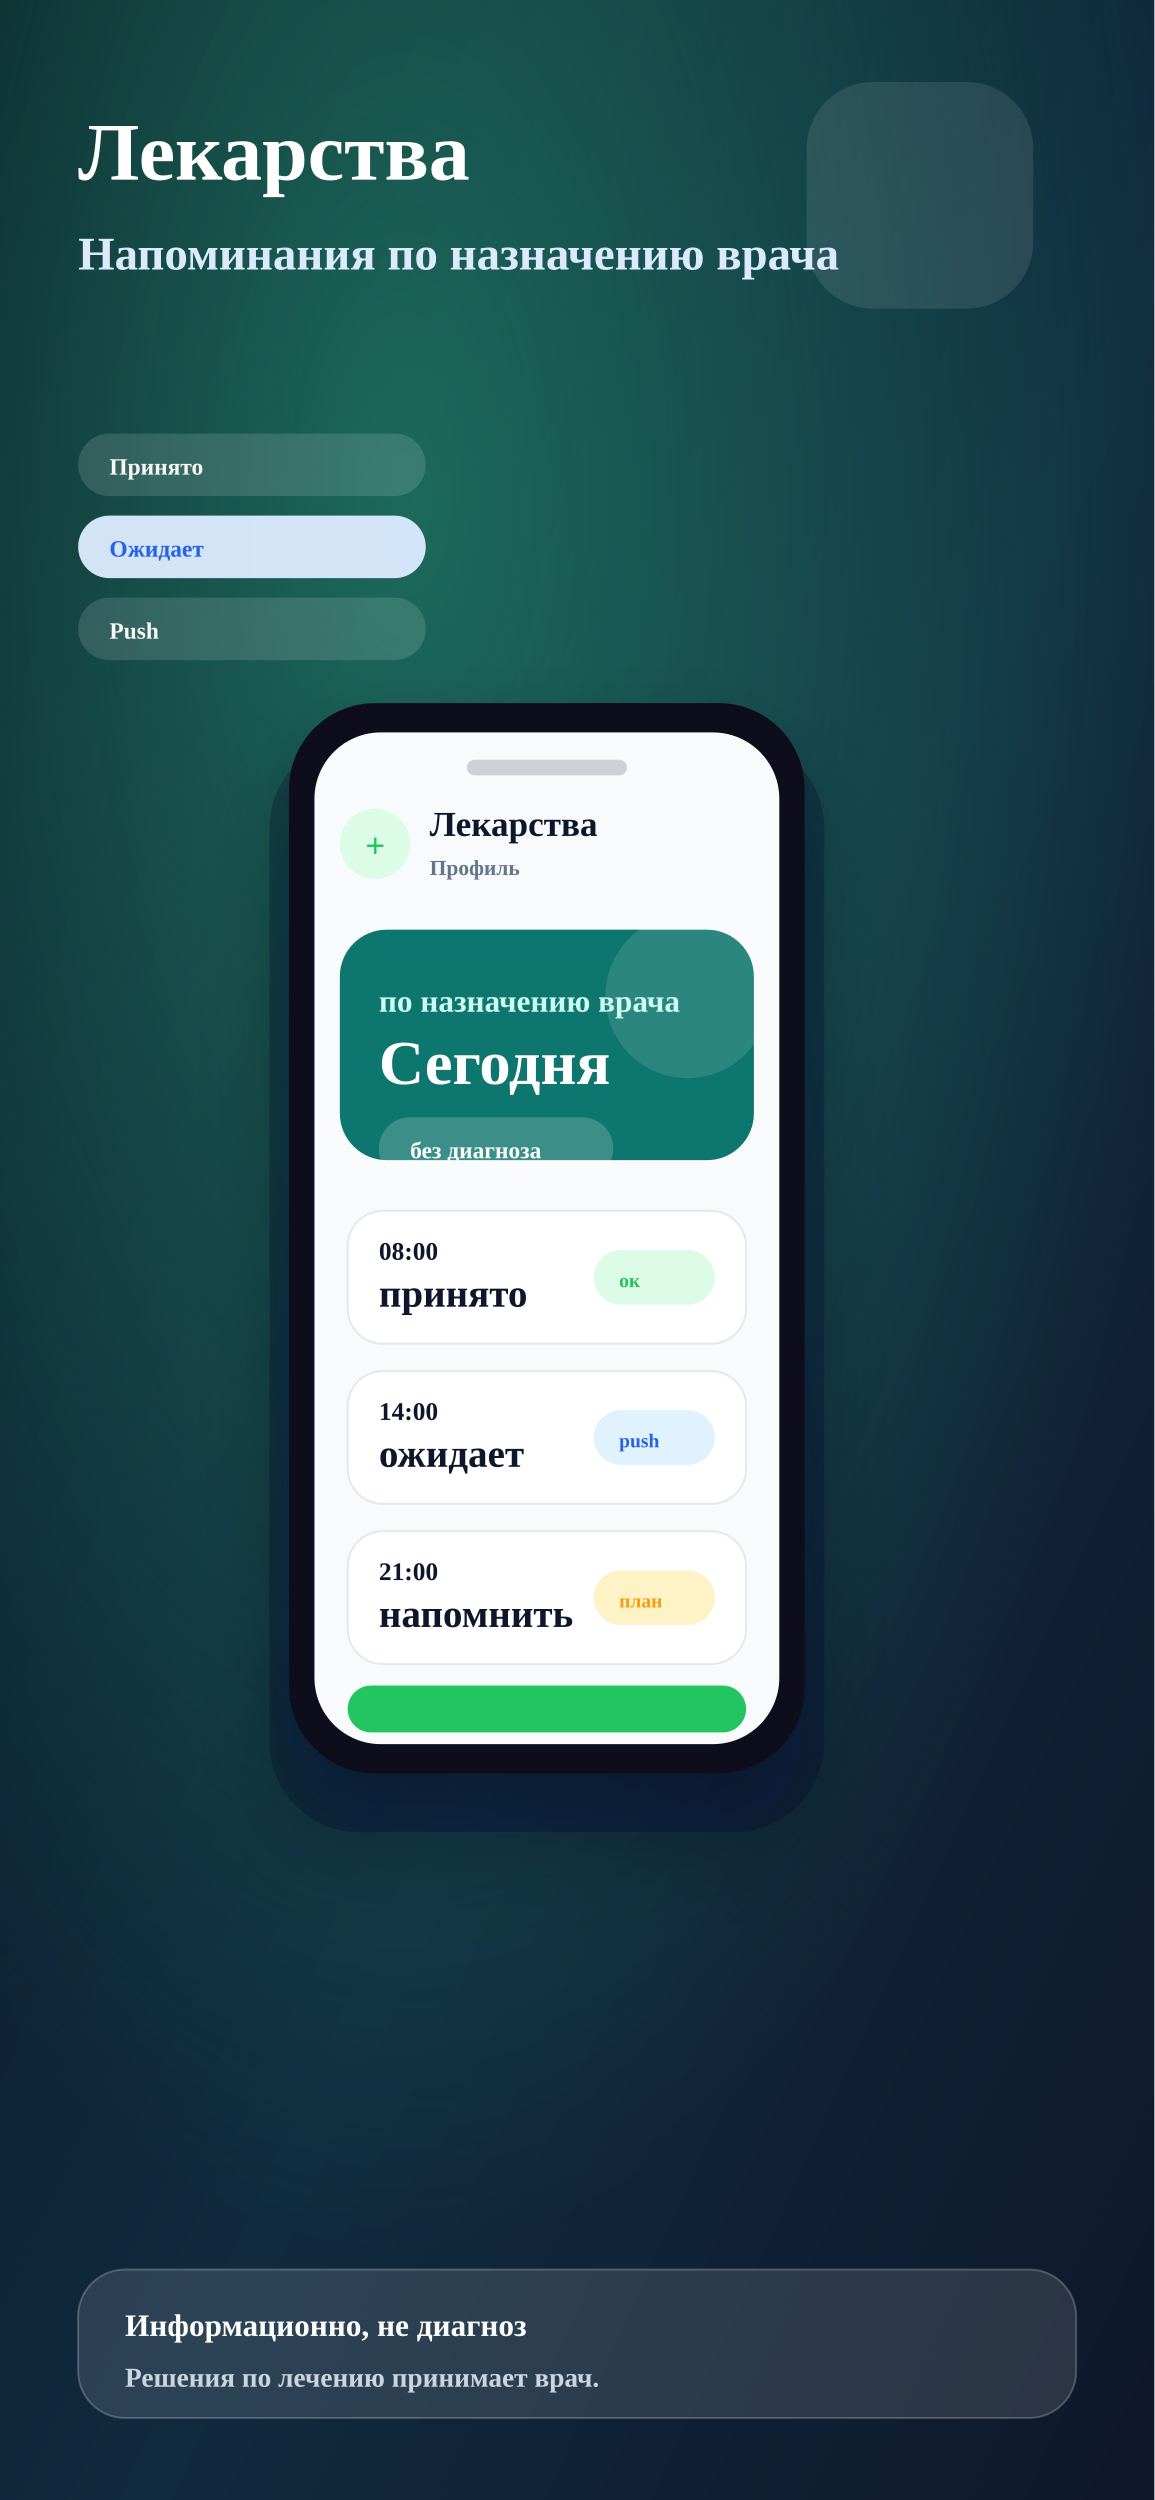
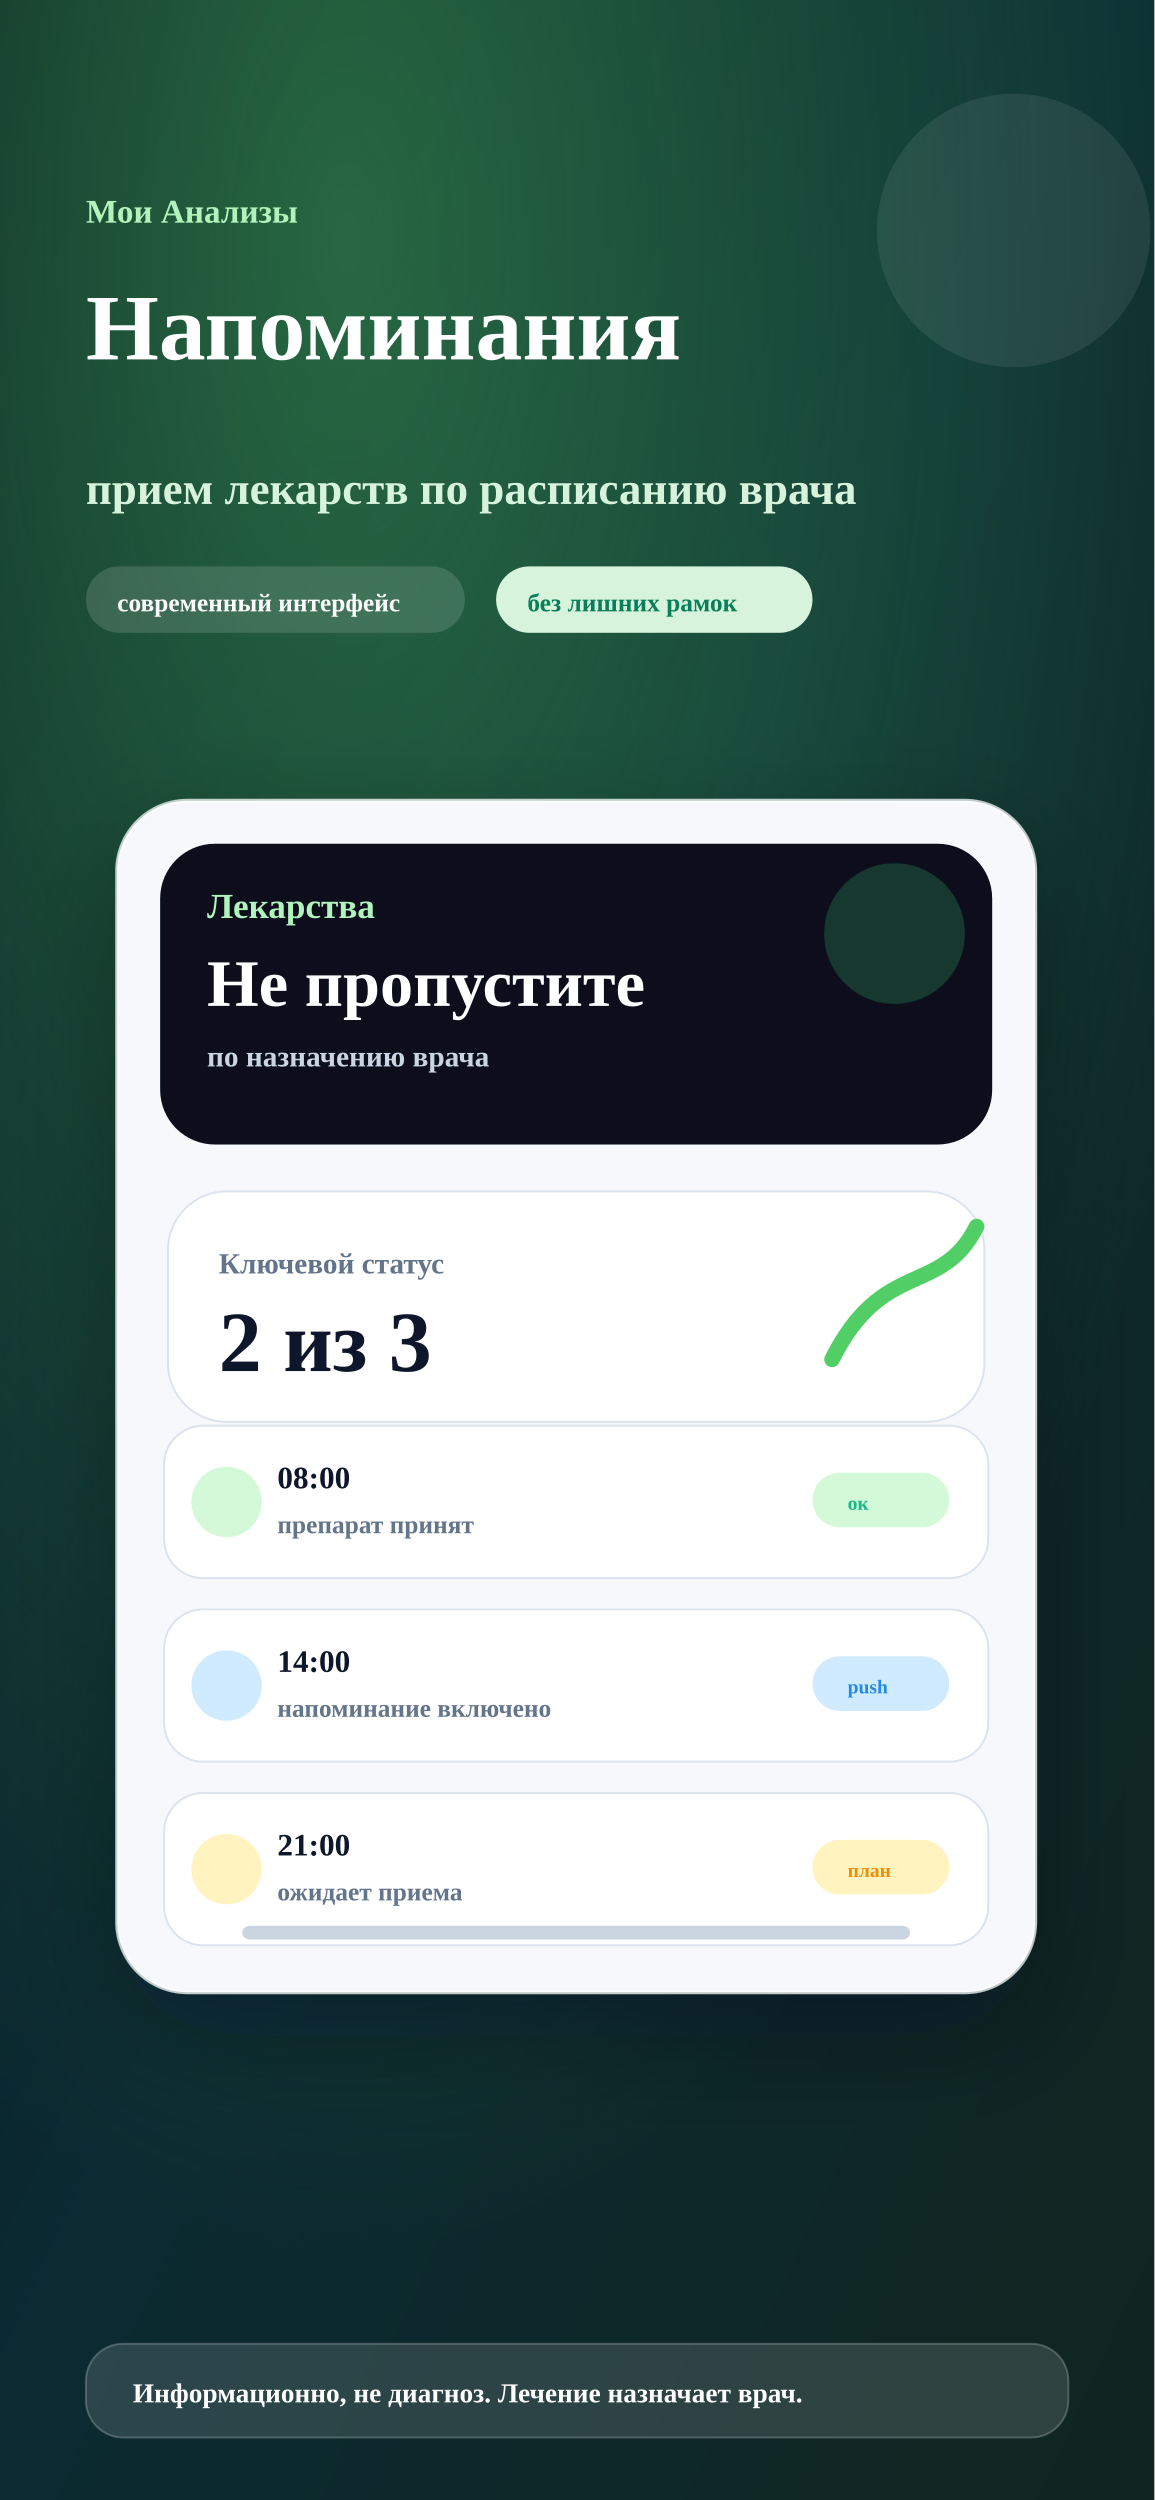
<svg xmlns="http://www.w3.org/2000/svg" width="591" height="1280" viewBox="0 0 591 1280">
  <defs>
    <linearGradient id="bg" x1="0" y1="0" x2="1" y2="1">
-       <stop offset="0" stop-color="#07111f" />
-       <stop offset="0.56" stop-color="#102a3f" />
-       <stop offset="1" stop-color="#0f172a" />
+       <stop offset="0" stop-color="#06141f" />
+       <stop offset="0.48" stop-color="#0b2a32" />
+       <stop offset="1" stop-color="#10251f" />
    </linearGradient>
-     <radialGradient id="glow" cx="35%" cy="20%" r="70%">
-       <stop offset="0" stop-color="#34d399" stop-opacity="0.42" />
-       <stop offset="1" stop-color="#34d399" stop-opacity="0" />
+     <radialGradient id="wash" cx="30%" cy="10%" r="80%">
+       <stop offset="0" stop-color="#51cf66" stop-opacity="0.42" />
+       <stop offset="1" stop-color="#51cf66" stop-opacity="0" />
    </radialGradient>
-     <filter id="shadow" x="-30%" y="-30%" width="160%" height="160%">
-       <feDropShadow dx="0" dy="24" stdDeviation="22" flood-color="#020617" flood-opacity="0.35" />
+     <filter id="softShadow" x="-20%" y="-20%" width="140%" height="140%">
+       <feDropShadow dx="0" dy="22" stdDeviation="28" flood-color="#020617" flood-opacity="0.34" />
    </filter>
  </defs>
  <rect width="591" height="1280" fill="url(#bg)" />
-   <rect width="591" height="1280" fill="url(#glow)" />
-   <rect x="413" y="42" width="116" height="116" rx="34" fill="#ffffff" opacity="0.10" />
-   <text x="40" y="92" font-size="42" font-weight="900" fill="#ffffff">Лекарства</text>
-   <text x="40" y="138" font-size="24" font-weight="800" fill="#dbeafe">Напоминания по назначению врача</text>
-   <g opacity="0.96">
-     <rect x="40" y="222" width="178" height="32" rx="16" fill="rgba(255,255,255,0.14)" />
-     <text x="56" y="243" font-size="12" font-weight="800" fill="#ffffff">Принято</text>
-     <rect x="40" y="264" width="178" height="32" rx="16" fill="#dbeafe" />
-     <text x="56" y="285" font-size="12" font-weight="800" fill="#2563eb">Ожидает</text>
-     <rect x="40" y="306" width="178" height="32" rx="16" fill="rgba(255,255,255,0.14)" />
-     <text x="56" y="327" font-size="12" font-weight="800" fill="#ffffff">Push</text>
-   </g>
-   <g filter="url(#shadow)">
-     <g transform="translate(148 360) scale(1)">
-       <rect x="-10" y="18" width="284" height="560" rx="46" fill="#020617" opacity="0.26" />
-       <rect width="264" height="548" rx="44" fill="#08111f" />
-       <rect x="13" y="15" width="238" height="518" rx="34" fill="#f8fafc" />
-       <rect x="91" y="29" width="82" height="8" rx="4" fill="#111827" opacity="0.18" />
-       <circle cx="44" cy="72" r="18" fill="#dcfce7" />
-       <text x="39" y="79" font-size="18" font-weight="900" fill="#22c55e">+</text>
-       <text x="72" y="68" font-size="18" font-weight="900" fill="#0f172a">Лекарства</text>
-       <text x="72" y="88" font-size="11" font-weight="700" fill="#64748b">Профиль</text>
-       <rect x="26" y="116" width="212" height="118" rx="24" fill="#0f766e" />
-       <circle cx="204" cy="150" r="42" fill="#ffffff" opacity="0.12" />
-       <text x="46" y="158" font-size="16" font-weight="800" fill="#ccfbf1">по назначению врача</text>
-       <text x="46" y="195" font-size="32" font-weight="900" fill="#ffffff">Сегодня</text>
-       <rect x="46" y="212" width="120" height="32" rx="16" fill="rgba(255,255,255,0.18)" />
-       <text x="62" y="233" font-size="12" font-weight="800" fill="#ffffff">без диагноза</text>
-       <rect x="30" y="260" width="204" height="68" rx="18" fill="#fff" stroke="#e2e8f0" />
-       <text x="46" y="285" font-size="13" font-weight="800" fill="#0f172a">08:00</text>
-       <text x="46" y="309" font-size="20" font-weight="900" fill="#0f172a">принято</text>
-       <rect x="156" y="280" width="62" height="28" rx="14" fill="#dcfce7" />
-       <text x="169" y="299" font-size="10" font-weight="900" fill="#22c55e">ок</text>
-       <rect x="30" y="342" width="204" height="68" rx="18" fill="#fff" stroke="#e2e8f0" />
-       <text x="46" y="367" font-size="13" font-weight="800" fill="#0f172a">14:00</text>
-       <text x="46" y="391" font-size="20" font-weight="900" fill="#0f172a">ожидает</text>
-       <rect x="156" y="362" width="62" height="28" rx="14" fill="#e0f2fe" />
-       <text x="169" y="381" font-size="10" font-weight="900" fill="#2563eb">push</text>
-       <rect x="30" y="424" width="204" height="68" rx="18" fill="#fff" stroke="#e2e8f0" />
-       <text x="46" y="449" font-size="13" font-weight="800" fill="#0f172a">21:00</text>
-       <text x="46" y="473" font-size="20" font-weight="900" fill="#0f172a">напомнить</text>
-       <rect x="156" y="444" width="62" height="28" rx="14" fill="#fef3c7" />
-       <text x="169" y="463" font-size="10" font-weight="900" fill="#f59e0b">план</text>
-       <rect x="30" y="503" width="204" height="24" rx="12" fill="#22c55e" />
+   <rect width="591" height="1280" fill="url(#wash)" />
+   <circle cx="519" cy="118" r="70" fill="#ffffff" opacity="0.08" />
+   <text x="44" y="114" font-size="17" font-weight="900" fill="#b2f2bb">Мои Анализы</text>
+   <text x="44" y="184" font-size="48" font-weight="900" fill="#ffffff">Напоминания</text>
+   <text x="44" y="258" font-size="23" font-weight="800" fill="#d8f3dc">прием лекарств по расписанию врача</text>
+   <rect x="44" y="290" width="194" height="34" rx="17" fill="rgba(255,255,255,0.14)" />
+   <text x="60" y="313" font-size="13" font-weight="800" fill="#ffffff">современный интерфейс</text>
+   <rect x="254" y="290" width="162" height="34" rx="17" fill="#d8f3dc" />
+   <text x="270" y="313" font-size="13" font-weight="800" fill="#087f5b">без лишних рамок</text>
+   <g filter="url(#softShadow)">
+     <g>
+       <rect x="60" y="410" width="470" height="610" rx="36" fill="#f6f8fb" stroke="rgba(255,255,255,0.72)" stroke-width="2" />
+       <rect x="82" y="432" width="426" height="154" rx="28" fill="#07111f" />
+       <circle cx="458" cy="478" r="36" fill="#51cf66" opacity="0.2" />
+       <text x="106" y="470" font-size="18" font-weight="900" fill="#b2f2bb">Лекарства</text>
+       <text x="106" y="515" font-size="34" font-weight="900" fill="#ffffff">Не пропустите</text>
+       <text x="106" y="546" font-size="15" font-weight="800" fill="#cbd5e1">по назначению врача</text>
+       <rect x="86" y="610" width="418" height="118" rx="30" fill="#ffffff" stroke="#dbe3ee" />
+       <text x="112" y="652" font-size="15" font-weight="900" fill="#64748b">Ключевой статус</text>
+       <text x="112" y="702" font-size="44" font-weight="900" fill="#0f172a">2 из 3</text>
+       <path d="M 426 696 C 452 644, 482 664, 500 628" fill="none" stroke="#51cf66" stroke-width="8" stroke-linecap="round" />
+       <rect x="84" y="730" width="422" height="78" rx="20" fill="#ffffff" stroke="#dbe3ee" />
+       <circle cx="116" cy="769" r="18" fill="#d3f9d8" />
+       <text x="142" y="762" font-size="16" font-weight="900" fill="#0f172a">08:00</text>
+       <text x="142" y="785" font-size="13" font-weight="700" fill="#64748b">препарат принят</text>
+       <rect x="416" y="754" width="70" height="28" rx="14" fill="#d3f9d8" />
+       <text x="434" y="773" font-size="10" font-weight="900" fill="#12b886">ок</text>
+       <rect x="84" y="824" width="422" height="78" rx="20" fill="#ffffff" stroke="#dbe3ee" />
+       <circle cx="116" cy="863" r="18" fill="#d0ebff" />
+       <text x="142" y="856" font-size="16" font-weight="900" fill="#0f172a">14:00</text>
+       <text x="142" y="879" font-size="13" font-weight="700" fill="#64748b">напоминание включено</text>
+       <rect x="416" y="848" width="70" height="28" rx="14" fill="#d0ebff" />
+       <text x="434" y="867" font-size="10" font-weight="900" fill="#228be6">push</text>
+       <rect x="84" y="918" width="422" height="78" rx="20" fill="#ffffff" stroke="#dbe3ee" />
+       <circle cx="116" cy="957" r="18" fill="#fff3bf" />
+       <text x="142" y="950" font-size="16" font-weight="900" fill="#0f172a">21:00</text>
+       <text x="142" y="973" font-size="13" font-weight="700" fill="#64748b">ожидает приема</text>
+       <rect x="416" y="942" width="70" height="28" rx="14" fill="#fff3bf" />
+       <text x="434" y="961" font-size="10" font-weight="900" fill="#f08c00">план</text>
+       <rect x="124" y="986" width="342" height="7" rx="4" fill="#cbd5e1" />
    </g>
  </g>
-   <rect x="40" y="1162" width="511" height="76" rx="24" fill="rgba(255,255,255,0.12)" stroke="rgba(255,255,255,0.22)" />
-   <text x="64" y="1196" font-size="16" font-weight="900" fill="#ffffff">Информационно, не диагноз</text>
-   <text x="64" y="1222" font-size="14" font-weight="700" fill="#cbd5e1">Решения по лечению принимает врач.</text>
+   <rect x="44" y="1200" width="503" height="48" rx="19" fill="rgba(255,255,255,0.13)" stroke="rgba(255,255,255,0.22)" />
+   <text x="68" y="1230" font-size="14" font-weight="900" fill="#ffffff">Информационно, не диагноз. Лечение назначает врач.</text>
</svg>
